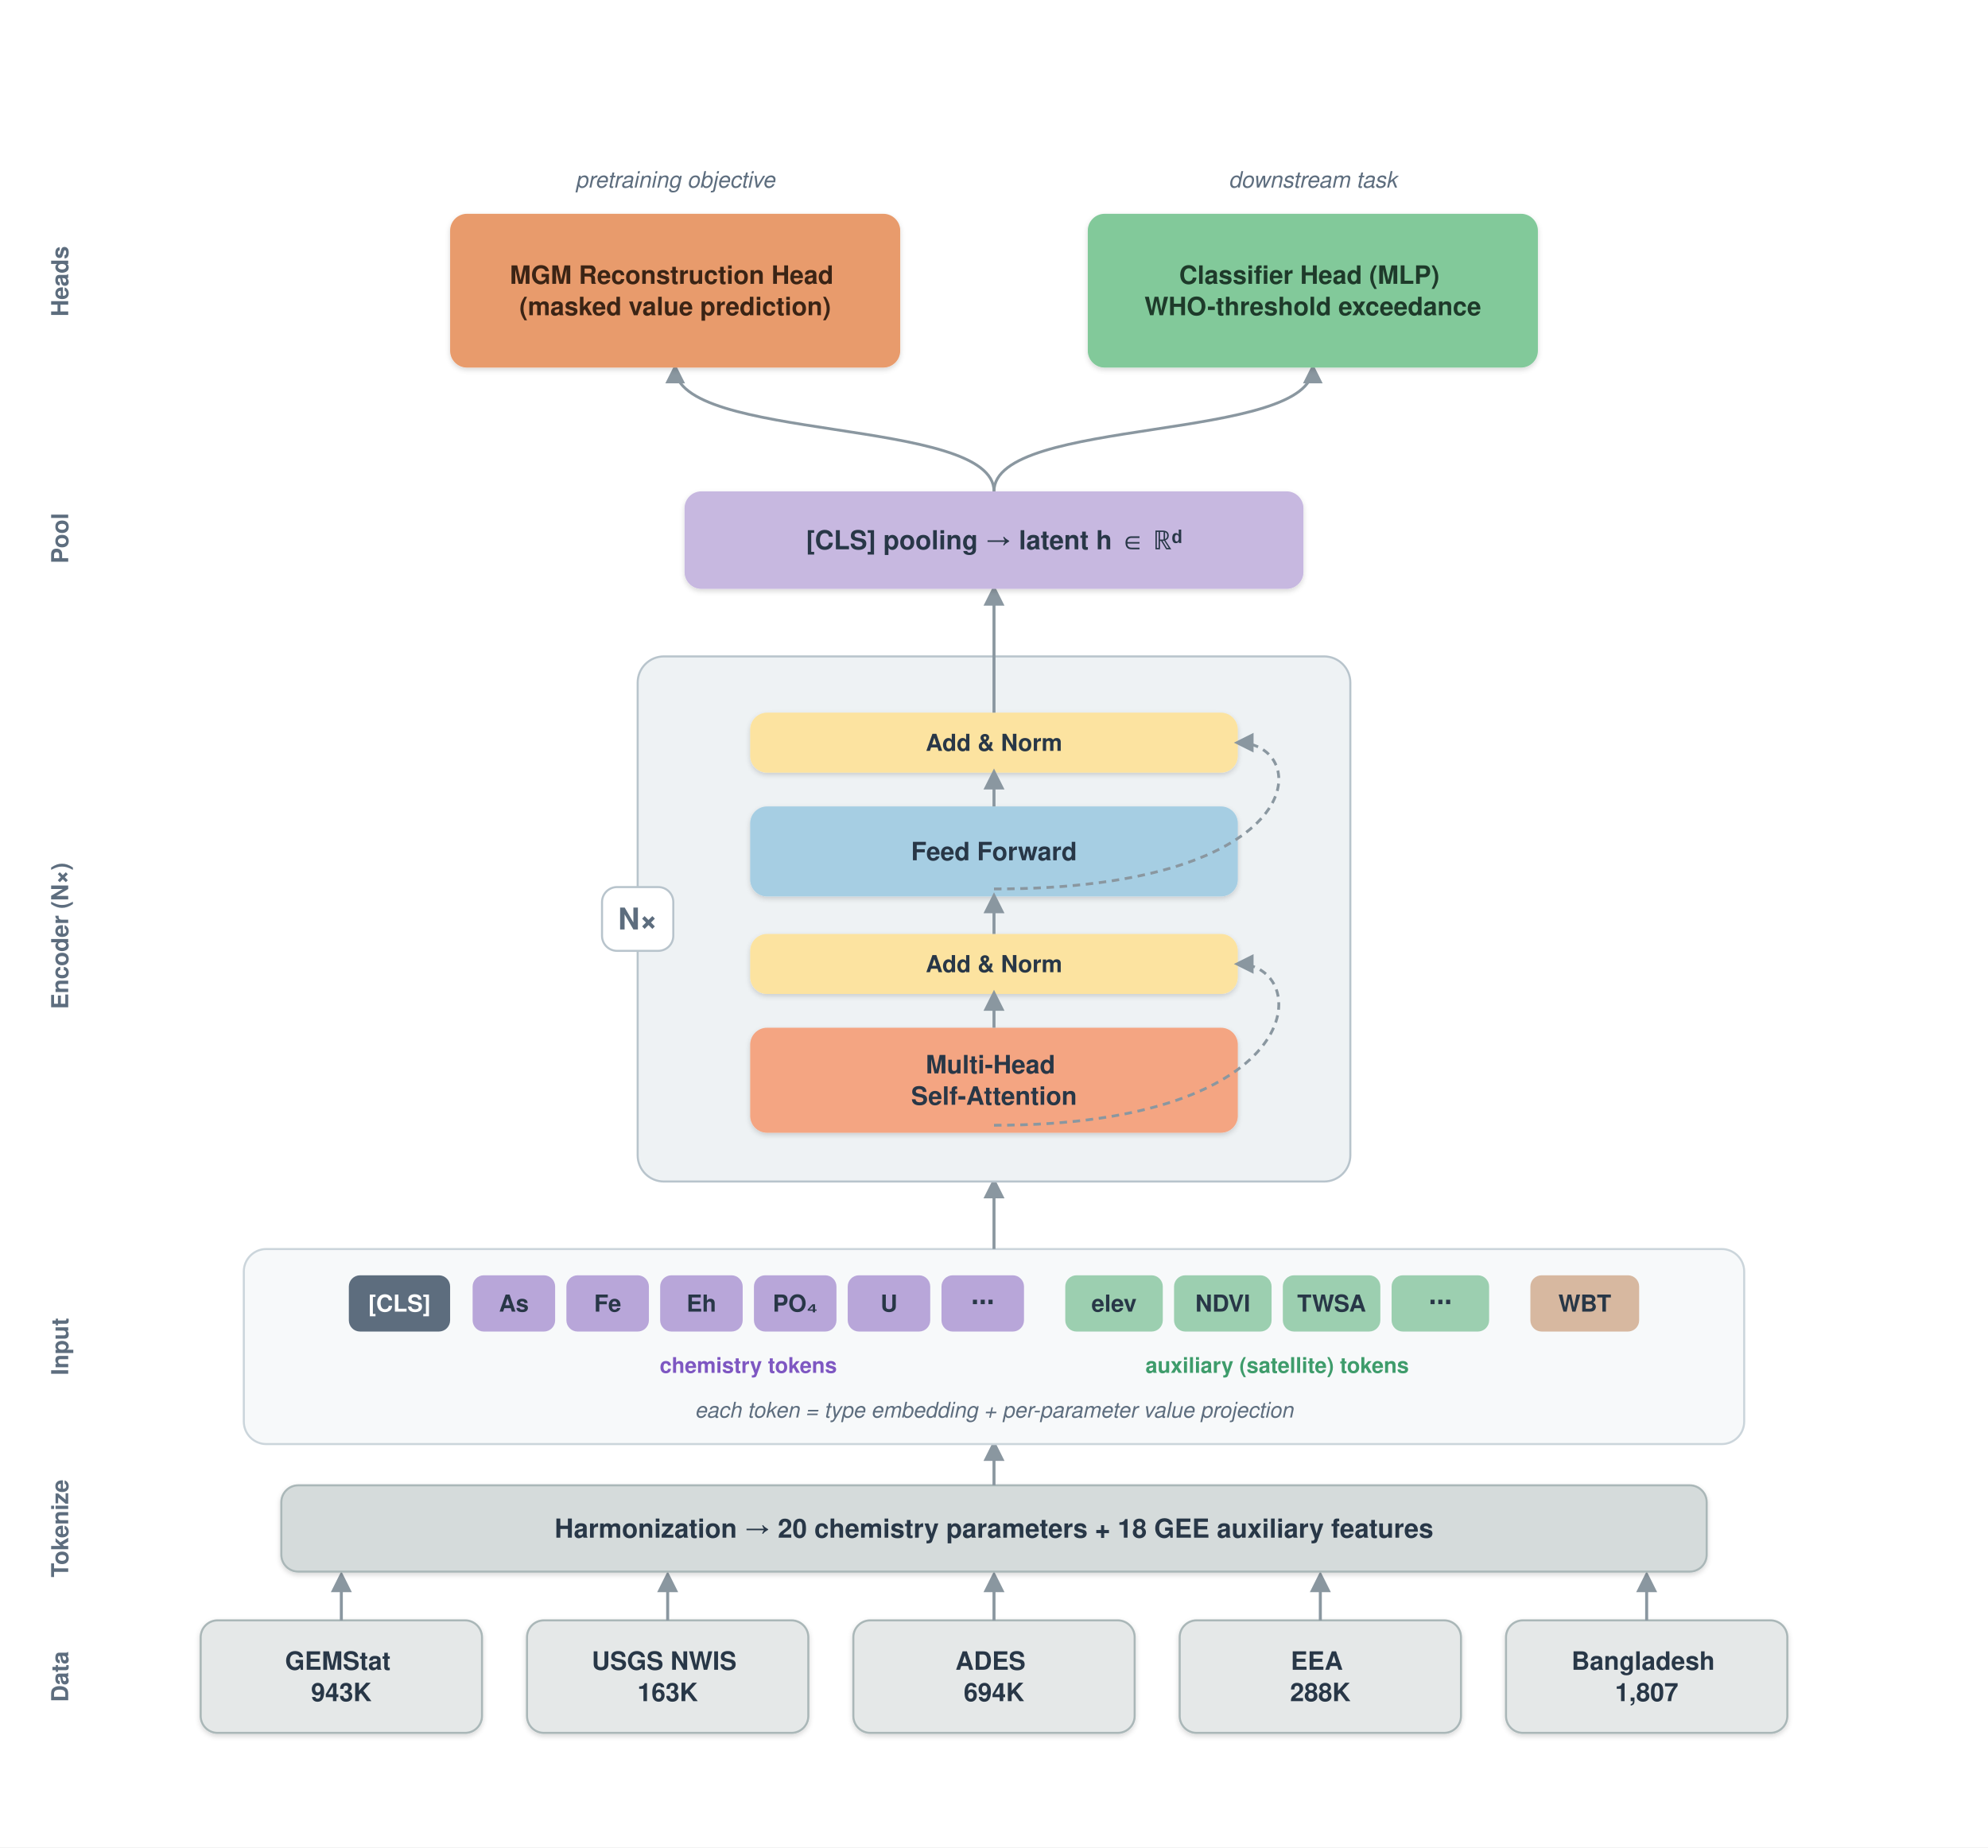
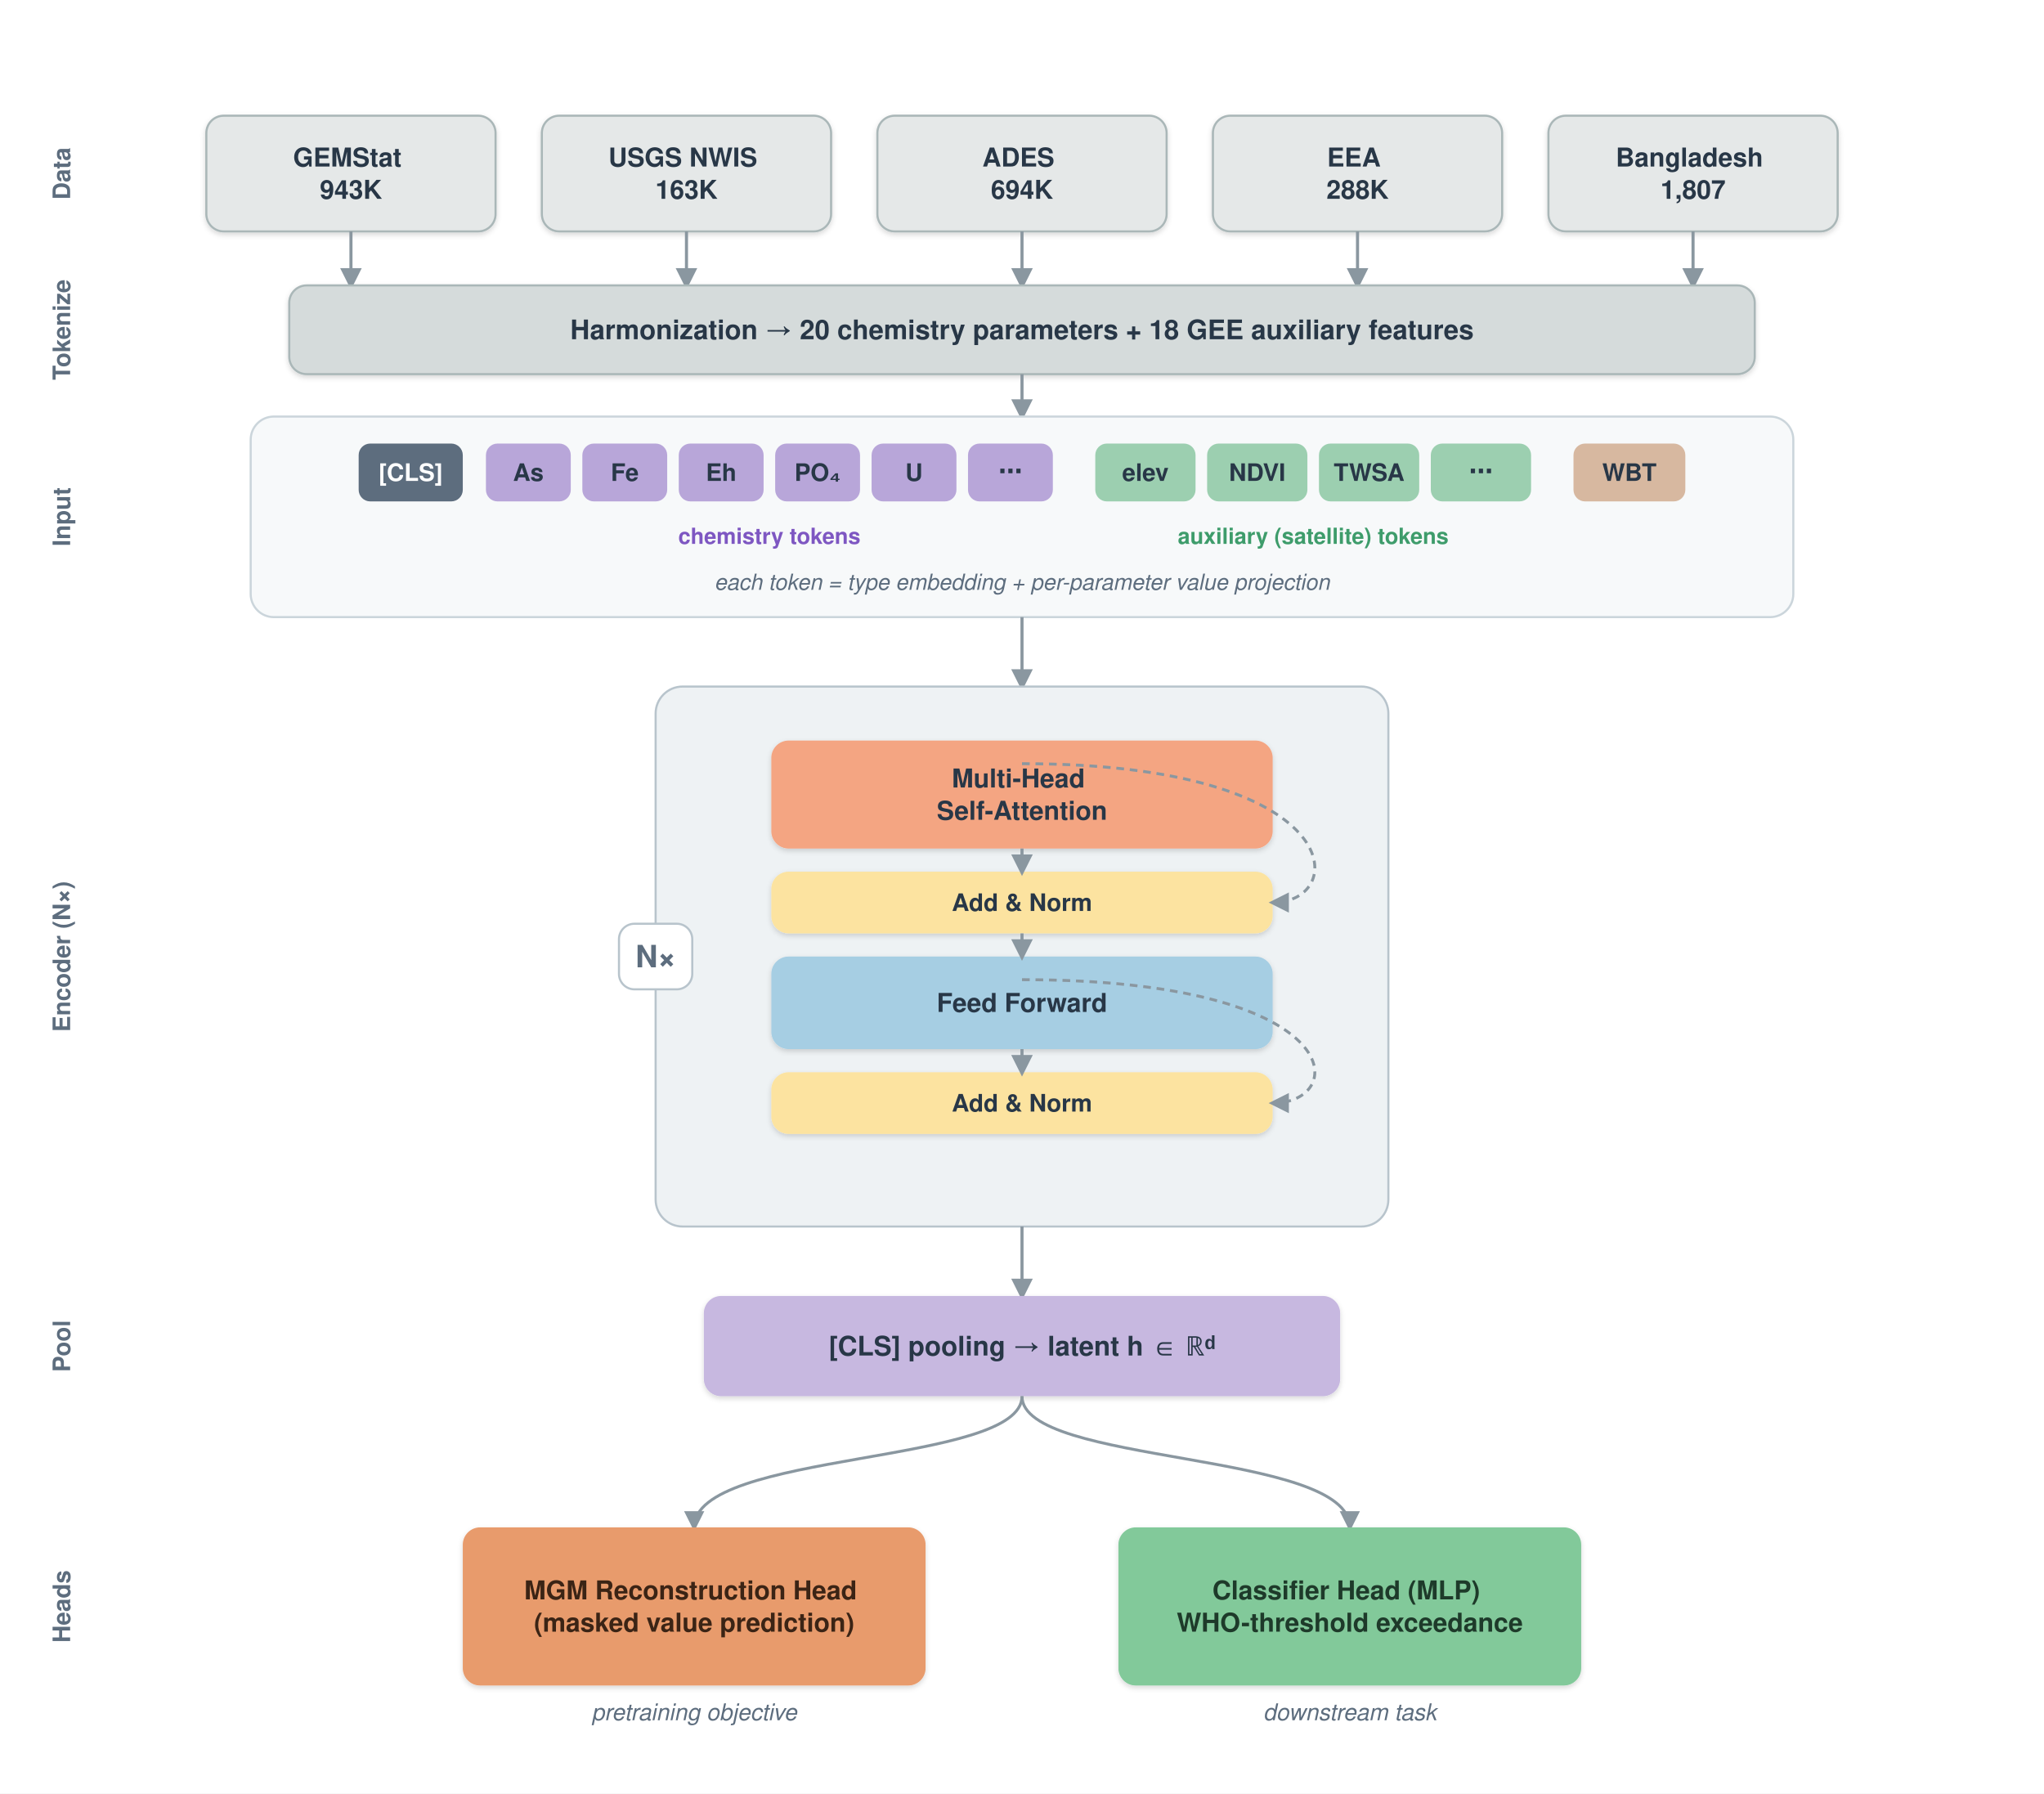
- <svg xmlns="http://www.w3.org/2000/svg" viewBox="0 0 1060 985" font-family="Helvetica, Arial, sans-serif">
+ <svg xmlns="http://www.w3.org/2000/svg" viewBox="0 0 1060 930" font-family="Helvetica, Arial, sans-serif">
  <defs>
    <marker id="arr" viewBox="0 0 10 10" refX="8" refY="5" markerWidth="7" markerHeight="7" orient="auto-start-reverse">
      <path d="M0,0 L10,5 L0,10 z" fill="#8A97A0" />
    </marker>
    <filter id="sh" x="-20%" y="-20%" width="140%" height="140%">
      <feDropShadow dx="0" dy="1.2" stdDeviation="1.4" flood-color="#000" flood-opacity="0.16" />
    </filter>
  </defs>
-   <rect width="1060" height="985" fill="#ffffff" />
-   <text x="32" y="894" text-anchor="middle" font-size="12.5" font-weight="700" fill="#5D6D7E" dominant-baseline="middle" transform="rotate(-90 32 894)">
+   <rect width="1060" height="930" fill="#ffffff" />
+   <text x="32" y="90" text-anchor="middle" font-size="12.5" font-weight="700" fill="#5D6D7E" dominant-baseline="middle" transform="rotate(-90 32 90)">
    <tspan x="32" dy="0">Data</tspan>
  </text>
-   <rect x="107" y="864" width="150" height="60" rx="9" ry="9" fill="#E5E8E8" stroke="#AAB7B8" stroke-width="1.1" filter="url(#sh)" />
-   <text x="182" y="894" text-anchor="middle" font-size="13.5" font-weight="600" fill="#283747" dominant-baseline="middle">
+   <rect x="107" y="60" width="150" height="60" rx="9" ry="9" fill="#E5E8E8" stroke="#AAB7B8" stroke-width="1.1" filter="url(#sh)" />
+   <text x="182" y="90" text-anchor="middle" font-size="13.5" font-weight="600" fill="#283747" dominant-baseline="middle">
    <tspan x="182" dy="-8.37">GEMStat</tspan>
    <tspan x="182" dy="16.74">943K</tspan>
  </text>
-   <line x1="182" y1="864" x2="182" y2="840" stroke="#8A97A0" stroke-width="1.6" marker-end="url(#arr)" />
-   <rect x="281" y="864" width="150" height="60" rx="9" ry="9" fill="#E5E8E8" stroke="#AAB7B8" stroke-width="1.1" filter="url(#sh)" />
-   <text x="356" y="894" text-anchor="middle" font-size="13.5" font-weight="600" fill="#283747" dominant-baseline="middle">
+   <line x1="182" y1="120" x2="182" y2="148" stroke="#8A97A0" stroke-width="1.6" marker-end="url(#arr)" />
+   <rect x="281" y="60" width="150" height="60" rx="9" ry="9" fill="#E5E8E8" stroke="#AAB7B8" stroke-width="1.1" filter="url(#sh)" />
+   <text x="356" y="90" text-anchor="middle" font-size="13.5" font-weight="600" fill="#283747" dominant-baseline="middle">
    <tspan x="356" dy="-8.37">USGS NWIS</tspan>
    <tspan x="356" dy="16.74">163K</tspan>
  </text>
-   <line x1="356" y1="864" x2="356" y2="840" stroke="#8A97A0" stroke-width="1.6" marker-end="url(#arr)" />
-   <rect x="455" y="864" width="150" height="60" rx="9" ry="9" fill="#E5E8E8" stroke="#AAB7B8" stroke-width="1.1" filter="url(#sh)" />
-   <text x="530" y="894" text-anchor="middle" font-size="13.5" font-weight="600" fill="#283747" dominant-baseline="middle">
+   <line x1="356" y1="120" x2="356" y2="148" stroke="#8A97A0" stroke-width="1.6" marker-end="url(#arr)" />
+   <rect x="455" y="60" width="150" height="60" rx="9" ry="9" fill="#E5E8E8" stroke="#AAB7B8" stroke-width="1.1" filter="url(#sh)" />
+   <text x="530" y="90" text-anchor="middle" font-size="13.5" font-weight="600" fill="#283747" dominant-baseline="middle">
    <tspan x="530" dy="-8.37">ADES</tspan>
    <tspan x="530" dy="16.74">694K</tspan>
  </text>
-   <line x1="530" y1="864" x2="530" y2="840" stroke="#8A97A0" stroke-width="1.6" marker-end="url(#arr)" />
-   <rect x="629" y="864" width="150" height="60" rx="9" ry="9" fill="#E5E8E8" stroke="#AAB7B8" stroke-width="1.1" filter="url(#sh)" />
-   <text x="704" y="894" text-anchor="middle" font-size="13.5" font-weight="600" fill="#283747" dominant-baseline="middle">
+   <line x1="530" y1="120" x2="530" y2="148" stroke="#8A97A0" stroke-width="1.6" marker-end="url(#arr)" />
+   <rect x="629" y="60" width="150" height="60" rx="9" ry="9" fill="#E5E8E8" stroke="#AAB7B8" stroke-width="1.1" filter="url(#sh)" />
+   <text x="704" y="90" text-anchor="middle" font-size="13.5" font-weight="600" fill="#283747" dominant-baseline="middle">
    <tspan x="704" dy="-8.37">EEA</tspan>
    <tspan x="704" dy="16.74">288K</tspan>
  </text>
-   <line x1="704" y1="864" x2="704" y2="840" stroke="#8A97A0" stroke-width="1.6" marker-end="url(#arr)" />
-   <rect x="803" y="864" width="150" height="60" rx="9" ry="9" fill="#E5E8E8" stroke="#AAB7B8" stroke-width="1.1" filter="url(#sh)" />
-   <text x="878" y="894" text-anchor="middle" font-size="13.5" font-weight="600" fill="#283747" dominant-baseline="middle">
+   <line x1="704" y1="120" x2="704" y2="148" stroke="#8A97A0" stroke-width="1.6" marker-end="url(#arr)" />
+   <rect x="803" y="60" width="150" height="60" rx="9" ry="9" fill="#E5E8E8" stroke="#AAB7B8" stroke-width="1.1" filter="url(#sh)" />
+   <text x="878" y="90" text-anchor="middle" font-size="13.5" font-weight="600" fill="#283747" dominant-baseline="middle">
    <tspan x="878" dy="-8.37">Bangladesh</tspan>
    <tspan x="878" dy="16.74">1,807</tspan>
  </text>
-   <line x1="878" y1="864" x2="878" y2="840" stroke="#8A97A0" stroke-width="1.6" marker-end="url(#arr)" />
-   <text x="32" y="815" text-anchor="middle" font-size="12.5" font-weight="700" fill="#5D6D7E" dominant-baseline="middle" transform="rotate(-90 32 815)">
+   <line x1="878" y1="120" x2="878" y2="148" stroke="#8A97A0" stroke-width="1.6" marker-end="url(#arr)" />
+   <text x="32" y="171" text-anchor="middle" font-size="12.5" font-weight="700" fill="#5D6D7E" dominant-baseline="middle" transform="rotate(-90 32 171)">
    <tspan x="32" dy="0">Tokenize</tspan>
  </text>
-   <rect x="150" y="792" width="760" height="46" rx="9" ry="9" fill="#D5DBDB" stroke="#AAB7B8" stroke-width="1.1" filter="url(#sh)" />
-   <text x="530" y="815" text-anchor="middle" font-size="14" font-weight="600" fill="#283747" dominant-baseline="middle">
+   <rect x="150" y="148" width="760" height="46" rx="9" ry="9" fill="#D5DBDB" stroke="#AAB7B8" stroke-width="1.1" filter="url(#sh)" />
+   <text x="530" y="171" text-anchor="middle" font-size="14" font-weight="600" fill="#283747" dominant-baseline="middle">
    <tspan x="530" dy="0">Harmonization → 20 chemistry parameters + 18 GEE auxiliary features</tspan>
  </text>
-   <line x1="530" y1="792" x2="530" y2="770" stroke="#8A97A0" stroke-width="1.6" marker-end="url(#arr)" />
-   <text x="32" y="718" text-anchor="middle" font-size="12.5" font-weight="700" fill="#5D6D7E" dominant-baseline="middle" transform="rotate(-90 32 718)">
+   <line x1="530" y1="194" x2="530" y2="216" stroke="#8A97A0" stroke-width="1.6" marker-end="url(#arr)" />
+   <text x="32" y="268" text-anchor="middle" font-size="12.5" font-weight="700" fill="#5D6D7E" dominant-baseline="middle" transform="rotate(-90 32 268)">
    <tspan x="32" dy="0">Input</tspan>
  </text>
-   <rect x="130" y="666" width="800" height="104" rx="12" ry="12" fill="#F7F9FA" stroke="#CBD5DB" stroke-width="1.1" />
-   <rect x="186" y="680" width="54" height="30" rx="6" ry="6" fill="#5D6D7E" />
-   <text x="213" y="695" text-anchor="middle" font-size="12.5" font-weight="600" fill="#fff" dominant-baseline="middle">
+   <rect x="130" y="216" width="800" height="104" rx="12" ry="12" fill="#F7F9FA" stroke="#CBD5DB" stroke-width="1.1" />
+   <rect x="186" y="230" width="54" height="30" rx="6" ry="6" fill="#5D6D7E" />
+   <text x="213" y="245" text-anchor="middle" font-size="12.5" font-weight="600" fill="#fff" dominant-baseline="middle">
    <tspan x="213" dy="0">[CLS]</tspan>
  </text>
-   <rect x="252" y="680" width="44" height="30" rx="6" ry="6" fill="#B8A6D9" />
-   <text x="274" y="695" text-anchor="middle" font-size="12.5" font-weight="600" fill="#283747" dominant-baseline="middle">
+   <rect x="252" y="230" width="44" height="30" rx="6" ry="6" fill="#B8A6D9" />
+   <text x="274" y="245" text-anchor="middle" font-size="12.5" font-weight="600" fill="#283747" dominant-baseline="middle">
    <tspan x="274" dy="0">As</tspan>
  </text>
-   <rect x="302" y="680" width="44" height="30" rx="6" ry="6" fill="#B8A6D9" />
-   <text x="324" y="695" text-anchor="middle" font-size="12.5" font-weight="600" fill="#283747" dominant-baseline="middle">
+   <rect x="302" y="230" width="44" height="30" rx="6" ry="6" fill="#B8A6D9" />
+   <text x="324" y="245" text-anchor="middle" font-size="12.5" font-weight="600" fill="#283747" dominant-baseline="middle">
    <tspan x="324" dy="0">Fe</tspan>
  </text>
-   <rect x="352" y="680" width="44" height="30" rx="6" ry="6" fill="#B8A6D9" />
-   <text x="374" y="695" text-anchor="middle" font-size="12.5" font-weight="600" fill="#283747" dominant-baseline="middle">
+   <rect x="352" y="230" width="44" height="30" rx="6" ry="6" fill="#B8A6D9" />
+   <text x="374" y="245" text-anchor="middle" font-size="12.5" font-weight="600" fill="#283747" dominant-baseline="middle">
    <tspan x="374" dy="0">Eh</tspan>
  </text>
-   <rect x="402" y="680" width="44" height="30" rx="6" ry="6" fill="#B8A6D9" />
-   <text x="424" y="695" text-anchor="middle" font-size="12.5" font-weight="600" fill="#283747" dominant-baseline="middle">
+   <rect x="402" y="230" width="44" height="30" rx="6" ry="6" fill="#B8A6D9" />
+   <text x="424" y="245" text-anchor="middle" font-size="12.5" font-weight="600" fill="#283747" dominant-baseline="middle">
    <tspan x="424" dy="0">PO₄</tspan>
  </text>
-   <rect x="452" y="680" width="44" height="30" rx="6" ry="6" fill="#B8A6D9" />
-   <text x="474" y="695" text-anchor="middle" font-size="12.5" font-weight="600" fill="#283747" dominant-baseline="middle">
+   <rect x="452" y="230" width="44" height="30" rx="6" ry="6" fill="#B8A6D9" />
+   <text x="474" y="245" text-anchor="middle" font-size="12.5" font-weight="600" fill="#283747" dominant-baseline="middle">
    <tspan x="474" dy="0">U</tspan>
  </text>
-   <rect x="502" y="680" width="44" height="30" rx="6" ry="6" fill="#B8A6D9" />
-   <text x="524" y="695" text-anchor="middle" font-size="12.5" font-weight="600" fill="#283747" dominant-baseline="middle">
+   <rect x="502" y="230" width="44" height="30" rx="6" ry="6" fill="#B8A6D9" />
+   <text x="524" y="245" text-anchor="middle" font-size="12.5" font-weight="600" fill="#283747" dominant-baseline="middle">
    <tspan x="524" dy="0">⋯</tspan>
  </text>
-   <rect x="568" y="680" width="52" height="30" rx="6" ry="6" fill="#9CCFB0" />
-   <text x="594" y="695" text-anchor="middle" font-size="12.5" font-weight="600" fill="#283747" dominant-baseline="middle">
+   <rect x="568" y="230" width="52" height="30" rx="6" ry="6" fill="#9CCFB0" />
+   <text x="594" y="245" text-anchor="middle" font-size="12.5" font-weight="600" fill="#283747" dominant-baseline="middle">
    <tspan x="594" dy="0">elev</tspan>
  </text>
-   <rect x="626" y="680" width="52" height="30" rx="6" ry="6" fill="#9CCFB0" />
-   <text x="652" y="695" text-anchor="middle" font-size="12.5" font-weight="600" fill="#283747" dominant-baseline="middle">
+   <rect x="626" y="230" width="52" height="30" rx="6" ry="6" fill="#9CCFB0" />
+   <text x="652" y="245" text-anchor="middle" font-size="12.5" font-weight="600" fill="#283747" dominant-baseline="middle">
    <tspan x="652" dy="0">NDVI</tspan>
  </text>
-   <rect x="684" y="680" width="52" height="30" rx="6" ry="6" fill="#9CCFB0" />
-   <text x="710" y="695" text-anchor="middle" font-size="12.5" font-weight="600" fill="#283747" dominant-baseline="middle">
+   <rect x="684" y="230" width="52" height="30" rx="6" ry="6" fill="#9CCFB0" />
+   <text x="710" y="245" text-anchor="middle" font-size="12.5" font-weight="600" fill="#283747" dominant-baseline="middle">
    <tspan x="710" dy="0">TWSA</tspan>
  </text>
-   <rect x="742" y="680" width="52" height="30" rx="6" ry="6" fill="#9CCFB0" />
-   <text x="768" y="695" text-anchor="middle" font-size="12.5" font-weight="600" fill="#283747" dominant-baseline="middle">
+   <rect x="742" y="230" width="52" height="30" rx="6" ry="6" fill="#9CCFB0" />
+   <text x="768" y="245" text-anchor="middle" font-size="12.5" font-weight="600" fill="#283747" dominant-baseline="middle">
    <tspan x="768" dy="0">⋯</tspan>
  </text>
-   <rect x="816" y="680" width="58" height="30" rx="6" ry="6" fill="#D7B8A0" />
-   <text x="845" y="695" text-anchor="middle" font-size="12.5" font-weight="600" fill="#283747" dominant-baseline="middle">
+   <rect x="816" y="230" width="58" height="30" rx="6" ry="6" fill="#D7B8A0" />
+   <text x="845" y="245" text-anchor="middle" font-size="12.5" font-weight="600" fill="#283747" dominant-baseline="middle">
    <tspan x="845" dy="0">WBT</tspan>
  </text>
-   <text x="399" y="728" text-anchor="middle" font-size="11.5" font-weight="700" fill="#7E57C2" dominant-baseline="middle">
+   <text x="399" y="278" text-anchor="middle" font-size="11.5" font-weight="700" fill="#7E57C2" dominant-baseline="middle">
    <tspan x="399" dy="0">chemistry tokens</tspan>
  </text>
-   <text x="681" y="728" text-anchor="middle" font-size="11.5" font-weight="700" fill="#3E9C6B" dominant-baseline="middle">
+   <text x="681" y="278" text-anchor="middle" font-size="11.5" font-weight="700" fill="#3E9C6B" dominant-baseline="middle">
    <tspan x="681" dy="0">auxiliary (satellite) tokens</tspan>
  </text>
-   <text x="530" y="752" text-anchor="middle" font-size="11.5" font-weight="normal" fill="#5D6D7E" dominant-baseline="middle" font-style="italic">
+   <text x="530" y="302" text-anchor="middle" font-size="11.5" font-weight="normal" fill="#5D6D7E" dominant-baseline="middle" font-style="italic">
    <tspan x="530" dy="0">each token = type embedding + per-parameter value projection</tspan>
  </text>
-   <line x1="530" y1="666" x2="530" y2="630" stroke="#8A97A0" stroke-width="1.6" marker-end="url(#arr)" />
-   <text x="32" y="499" text-anchor="middle" font-size="12.5" font-weight="700" fill="#5D6D7E" dominant-baseline="middle" transform="rotate(-90 32 499)">
+   <line x1="530" y1="320" x2="530" y2="356" stroke="#8A97A0" stroke-width="1.6" marker-end="url(#arr)" />
+   <text x="32" y="496" text-anchor="middle" font-size="12.5" font-weight="700" fill="#5D6D7E" dominant-baseline="middle" transform="rotate(-90 32 496)">
    <tspan x="32" dy="0">Encoder (N×)</tspan>
  </text>
-   <rect x="340" y="350" width="380" height="280" rx="14" ry="14" fill="#EEF2F4" stroke="#B8C4CC" stroke-width="1.1" />
-   <rect x="321" y="473" width="38" height="34" rx="8" ry="8" fill="#fff" stroke="#B8C4CC" stroke-width="1.1" />
-   <text x="340" y="490" text-anchor="middle" font-size="16" font-weight="800" fill="#5D6D7E" dominant-baseline="middle">
+   <rect x="340" y="356" width="380" height="280" rx="14" ry="14" fill="#EEF2F4" stroke="#B8C4CC" stroke-width="1.1" />
+   <rect x="321" y="479" width="38" height="34" rx="8" ry="8" fill="#fff" stroke="#B8C4CC" stroke-width="1.1" />
+   <text x="340" y="496" text-anchor="middle" font-size="16" font-weight="800" fill="#5D6D7E" dominant-baseline="middle">
    <tspan x="340" dy="0">N×</tspan>
  </text>
-   <rect x="400" y="548" width="260" height="56" rx="9" ry="9" fill="#F4A582" filter="url(#sh)" />
-   <text x="530" y="576" text-anchor="middle" font-size="13.5" font-weight="700" fill="#283747" dominant-baseline="middle">
+   <rect x="400" y="384" width="260" height="56" rx="9" ry="9" fill="#F4A582" filter="url(#sh)" />
+   <text x="530" y="412" text-anchor="middle" font-size="13.5" font-weight="700" fill="#283747" dominant-baseline="middle">
    <tspan x="530" dy="-8.37">Multi-Head</tspan>
    <tspan x="530" dy="16.74">Self-Attention</tspan>
  </text>
-   <rect x="400" y="498" width="260" height="32" rx="9" ry="9" fill="#FCE3A0" filter="url(#sh)" />
-   <text x="530" y="514" text-anchor="middle" font-size="12.5" font-weight="600" fill="#283747" dominant-baseline="middle">
+   <rect x="400" y="452" width="260" height="32" rx="9" ry="9" fill="#FCE3A0" filter="url(#sh)" />
+   <text x="530" y="468" text-anchor="middle" font-size="12.5" font-weight="600" fill="#283747" dominant-baseline="middle">
    <tspan x="530" dy="0">Add &amp; Norm</tspan>
  </text>
-   <rect x="400" y="430" width="260" height="48" rx="9" ry="9" fill="#A6CEE3" filter="url(#sh)" />
-   <text x="530" y="454" text-anchor="middle" font-size="13.5" font-weight="700" fill="#283747" dominant-baseline="middle">
+   <rect x="400" y="496" width="260" height="48" rx="9" ry="9" fill="#A6CEE3" filter="url(#sh)" />
+   <text x="530" y="520" text-anchor="middle" font-size="13.5" font-weight="700" fill="#283747" dominant-baseline="middle">
    <tspan x="530" dy="0">Feed Forward</tspan>
  </text>
-   <rect x="400" y="380" width="260" height="32" rx="9" ry="9" fill="#FCE3A0" filter="url(#sh)" />
-   <text x="530" y="396" text-anchor="middle" font-size="12.5" font-weight="600" fill="#283747" dominant-baseline="middle">
+   <rect x="400" y="556" width="260" height="32" rx="9" ry="9" fill="#FCE3A0" filter="url(#sh)" />
+   <text x="530" y="572" text-anchor="middle" font-size="12.5" font-weight="600" fill="#283747" dominant-baseline="middle">
    <tspan x="530" dy="0">Add &amp; Norm</tspan>
  </text>
-   <line x1="530" y1="548" x2="530" y2="530" stroke="#8A97A0" stroke-width="1.6" marker-end="url(#arr)" />
-   <line x1="530" y1="498" x2="530" y2="478" stroke="#8A97A0" stroke-width="1.6" marker-end="url(#arr)" />
-   <line x1="530" y1="430" x2="530" y2="412" stroke="#8A97A0" stroke-width="1.6" marker-end="url(#arr)" />
-   <path fill="none" stroke="#8A97A0" stroke-width="1.5" d="M 530 600 C 700 600, 700 514, 660 514" marker-end="url(#arr)" stroke-dasharray="4 3" />
-   <path fill="none" stroke="#8A97A0" stroke-width="1.5" d="M 530 474 C 700 474, 700 396, 660 396" marker-end="url(#arr)" stroke-dasharray="4 3" />
-   <text x="32" y="287" text-anchor="middle" font-size="12.5" font-weight="700" fill="#5D6D7E" dominant-baseline="middle" transform="rotate(-90 32 287)">
+   <line x1="530" y1="440" x2="530" y2="452" stroke="#8A97A0" stroke-width="1.6" marker-end="url(#arr)" />
+   <line x1="530" y1="484" x2="530" y2="496" stroke="#8A97A0" stroke-width="1.6" marker-end="url(#arr)" />
+   <line x1="530" y1="544" x2="530" y2="556" stroke="#8A97A0" stroke-width="1.6" marker-end="url(#arr)" />
+   <path fill="none" stroke="#8A97A0" stroke-width="1.5" d="M 530 396 C 700 396, 700 468, 660 468" marker-end="url(#arr)" stroke-dasharray="4 3" />
+   <path fill="none" stroke="#8A97A0" stroke-width="1.5" d="M 530 508 C 700 508, 700 572, 660 572" marker-end="url(#arr)" stroke-dasharray="4 3" />
+   <text x="32" y="698" text-anchor="middle" font-size="12.5" font-weight="700" fill="#5D6D7E" dominant-baseline="middle" transform="rotate(-90 32 698)">
    <tspan x="32" dy="0">Pool</tspan>
  </text>
-   <line x1="530" y1="380" x2="530" y2="314" stroke="#8A97A0" stroke-width="1.6" marker-end="url(#arr)" />
-   <rect x="365" y="262" width="330" height="52" rx="9" ry="9" fill="#C7B8E0" filter="url(#sh)" />
-   <text x="530" y="288" text-anchor="middle" font-size="14" font-weight="700" fill="#283747" dominant-baseline="middle">
+   <line x1="530" y1="636" x2="530" y2="672" stroke="#8A97A0" stroke-width="1.6" marker-end="url(#arr)" />
+   <rect x="365" y="672" width="330" height="52" rx="9" ry="9" fill="#C7B8E0" filter="url(#sh)" />
+   <text x="530" y="698" text-anchor="middle" font-size="14" font-weight="700" fill="#283747" dominant-baseline="middle">
    <tspan x="530" dy="0">[CLS] pooling   →   latent  h ∈ ℝᵈ</tspan>
  </text>
-   <text x="32" y="150" text-anchor="middle" font-size="12.5" font-weight="700" fill="#5D6D7E" dominant-baseline="middle" transform="rotate(-90 32 150)">
+   <text x="32" y="833" text-anchor="middle" font-size="12.5" font-weight="700" fill="#5D6D7E" dominant-baseline="middle" transform="rotate(-90 32 833)">
    <tspan x="32" dy="0">Heads</tspan>
  </text>
-   <path fill="none" stroke="#8A97A0" stroke-width="1.5" d="M 530 262 C 530 222, 360 236, 360 196" marker-end="url(#arr)" />
-   <path fill="none" stroke="#8A97A0" stroke-width="1.5" d="M 530 262 C 530 222, 700 236, 700 196" marker-end="url(#arr)" />
-   <rect x="240" y="114" width="240" height="82" rx="9" ry="9" fill="#E89B6C" filter="url(#sh)" />
-   <text x="360" y="155" text-anchor="middle" font-size="13.5" font-weight="700" fill="#3B2415" dominant-baseline="middle">
+   <path fill="none" stroke="#8A97A0" stroke-width="1.5" d="M 530 724 C 530 760, 360 752, 360 792" marker-end="url(#arr)" />
+   <path fill="none" stroke="#8A97A0" stroke-width="1.5" d="M 530 724 C 530 760, 700 752, 700 792" marker-end="url(#arr)" />
+   <rect x="240" y="792" width="240" height="82" rx="9" ry="9" fill="#E89B6C" filter="url(#sh)" />
+   <text x="360" y="833" text-anchor="middle" font-size="13.5" font-weight="700" fill="#3B2415" dominant-baseline="middle">
    <tspan x="360" dy="-8.37">MGM Reconstruction Head</tspan>
    <tspan x="360" dy="16.74">(masked value prediction)</tspan>
  </text>
-   <rect x="580" y="114" width="240" height="82" rx="9" ry="9" fill="#82C99A" filter="url(#sh)" />
-   <text x="700" y="155" text-anchor="middle" font-size="13.5" font-weight="700" fill="#1E3A2A" dominant-baseline="middle">
+   <rect x="580" y="792" width="240" height="82" rx="9" ry="9" fill="#82C99A" filter="url(#sh)" />
+   <text x="700" y="833" text-anchor="middle" font-size="13.5" font-weight="700" fill="#1E3A2A" dominant-baseline="middle">
    <tspan x="700" dy="-8.37">Classifier Head (MLP)</tspan>
    <tspan x="700" dy="16.74">WHO-threshold exceedance</tspan>
  </text>
-   <text x="360" y="96" text-anchor="middle" font-size="12" font-weight="normal" fill="#5D6D7E" dominant-baseline="middle" font-style="italic">
+   <text x="360" y="888" text-anchor="middle" font-size="12" font-weight="normal" fill="#5D6D7E" dominant-baseline="middle" font-style="italic">
    <tspan x="360" dy="0">pretraining objective</tspan>
  </text>
-   <text x="700" y="96" text-anchor="middle" font-size="12" font-weight="normal" fill="#5D6D7E" dominant-baseline="middle" font-style="italic">
+   <text x="700" y="888" text-anchor="middle" font-size="12" font-weight="normal" fill="#5D6D7E" dominant-baseline="middle" font-style="italic">
    <tspan x="700" dy="0">downstream task</tspan>
  </text>
</svg>
